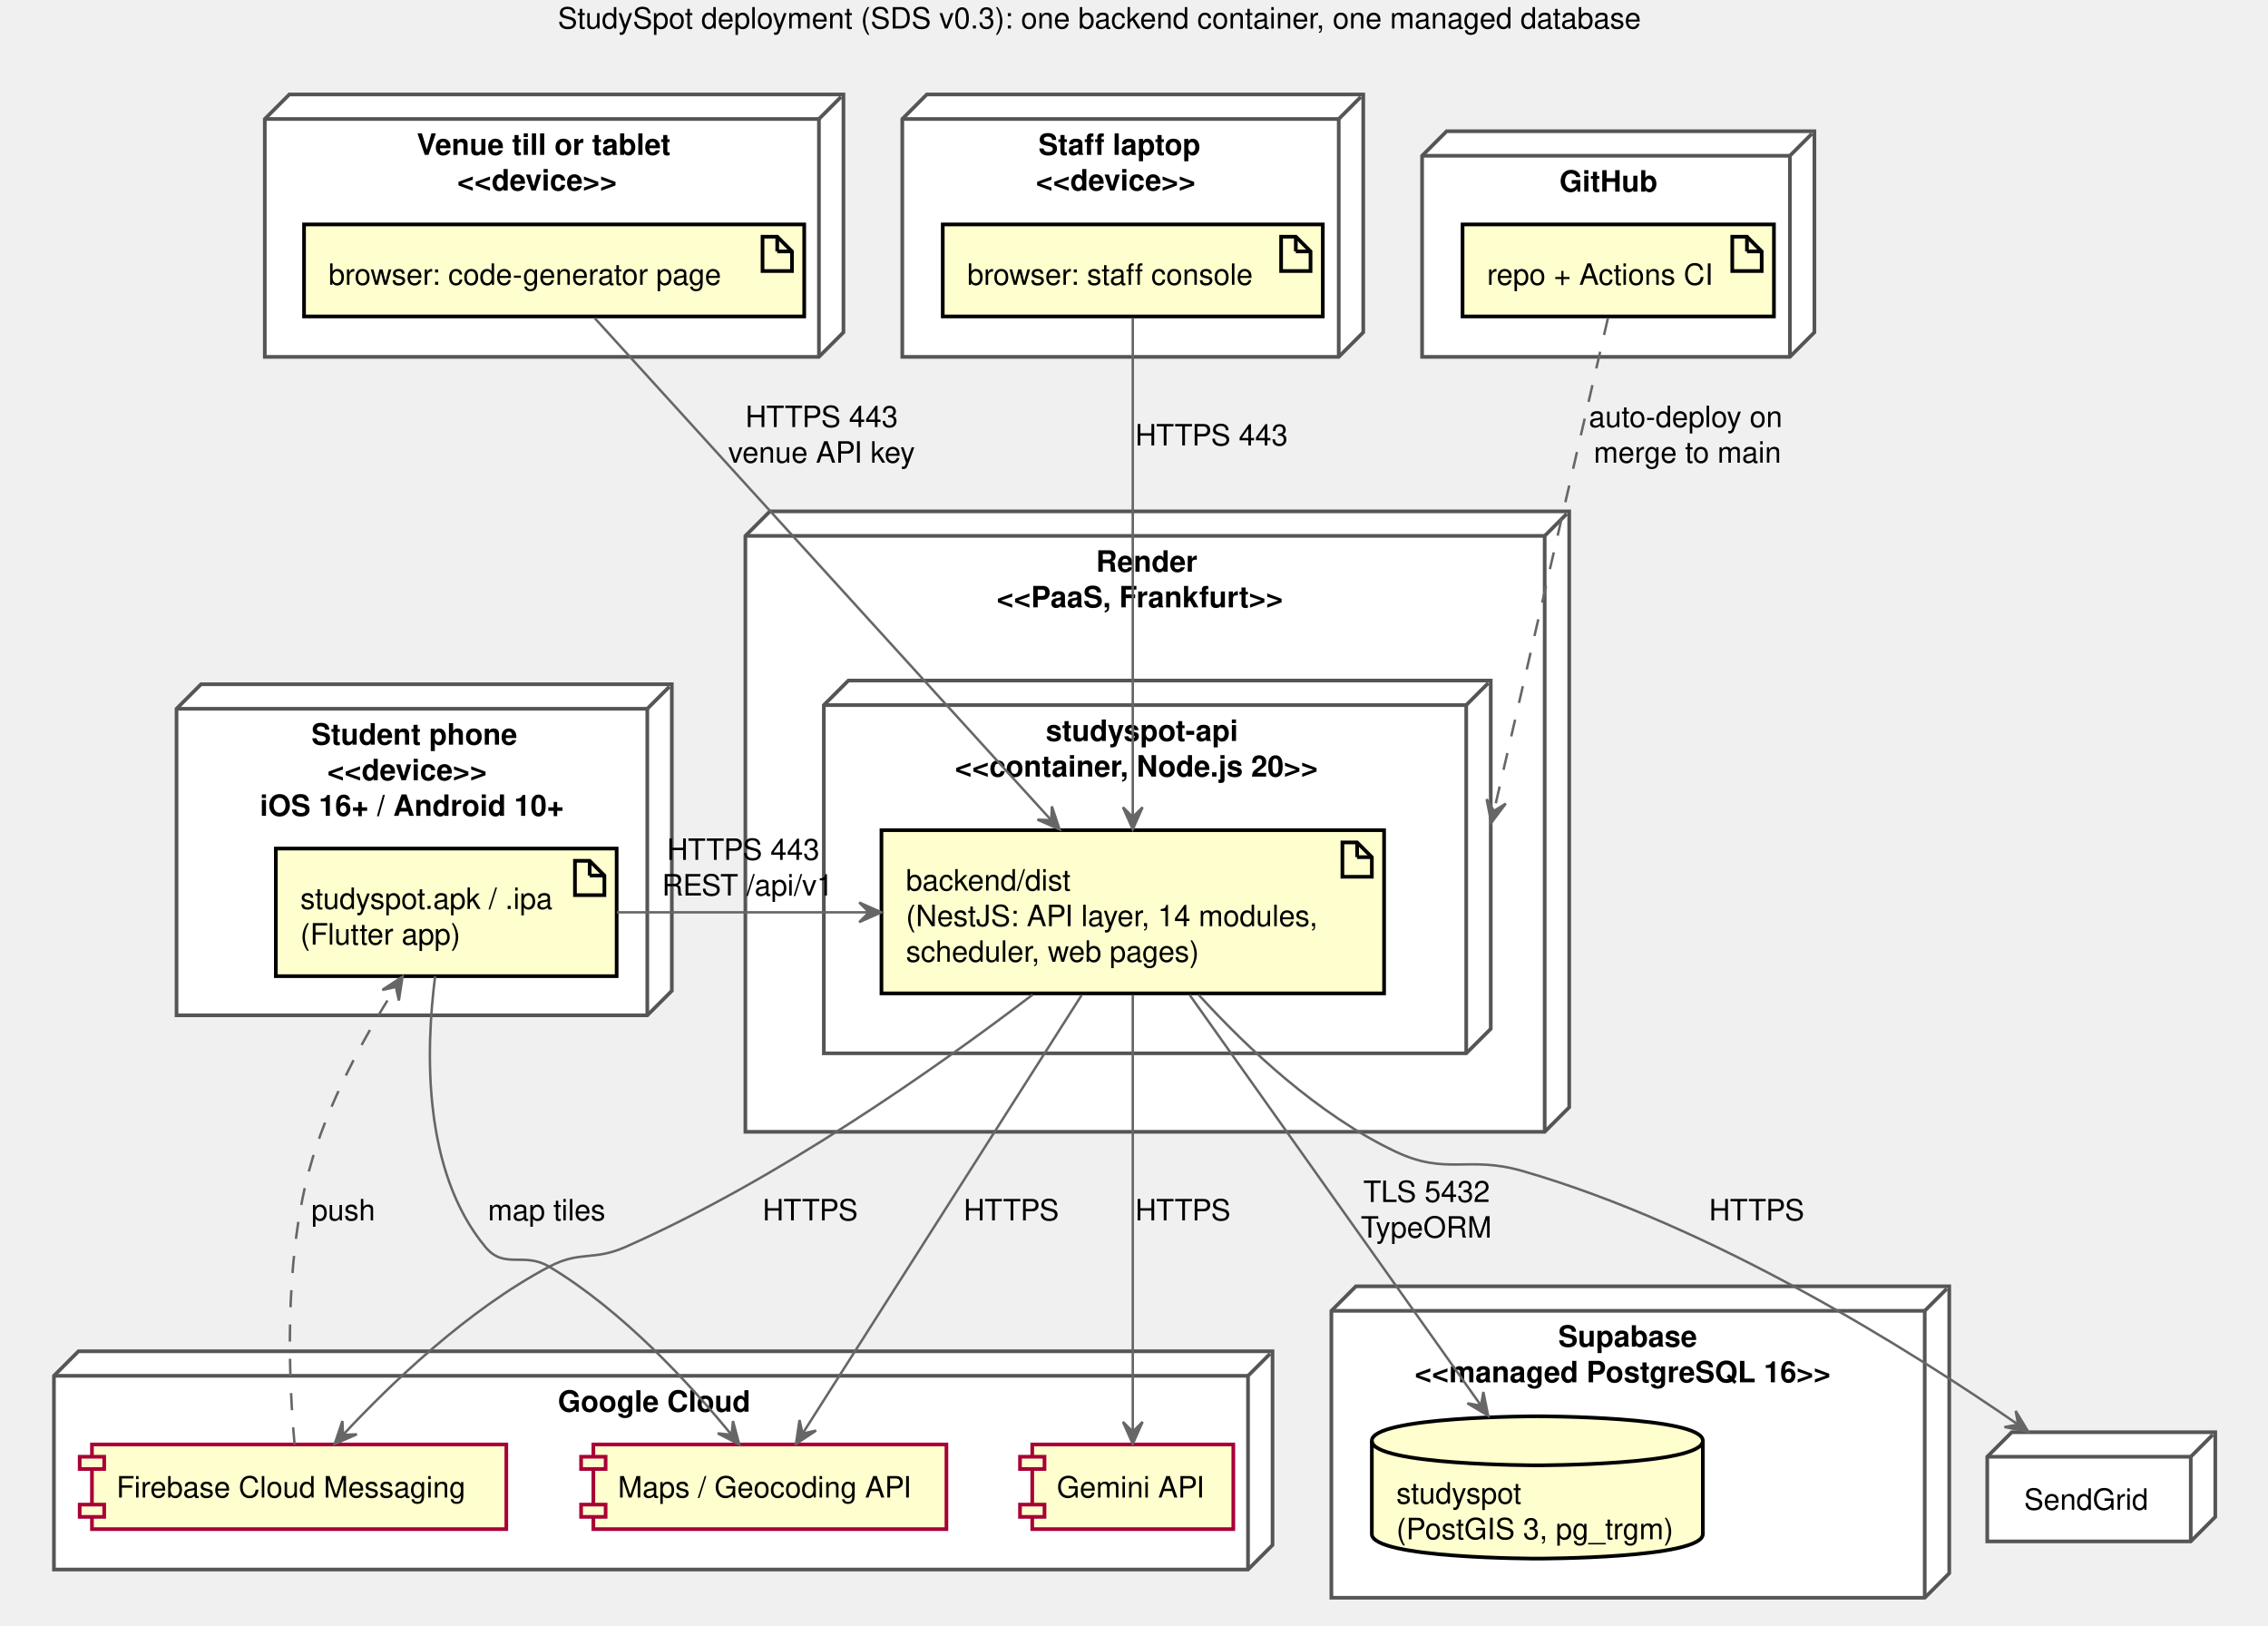
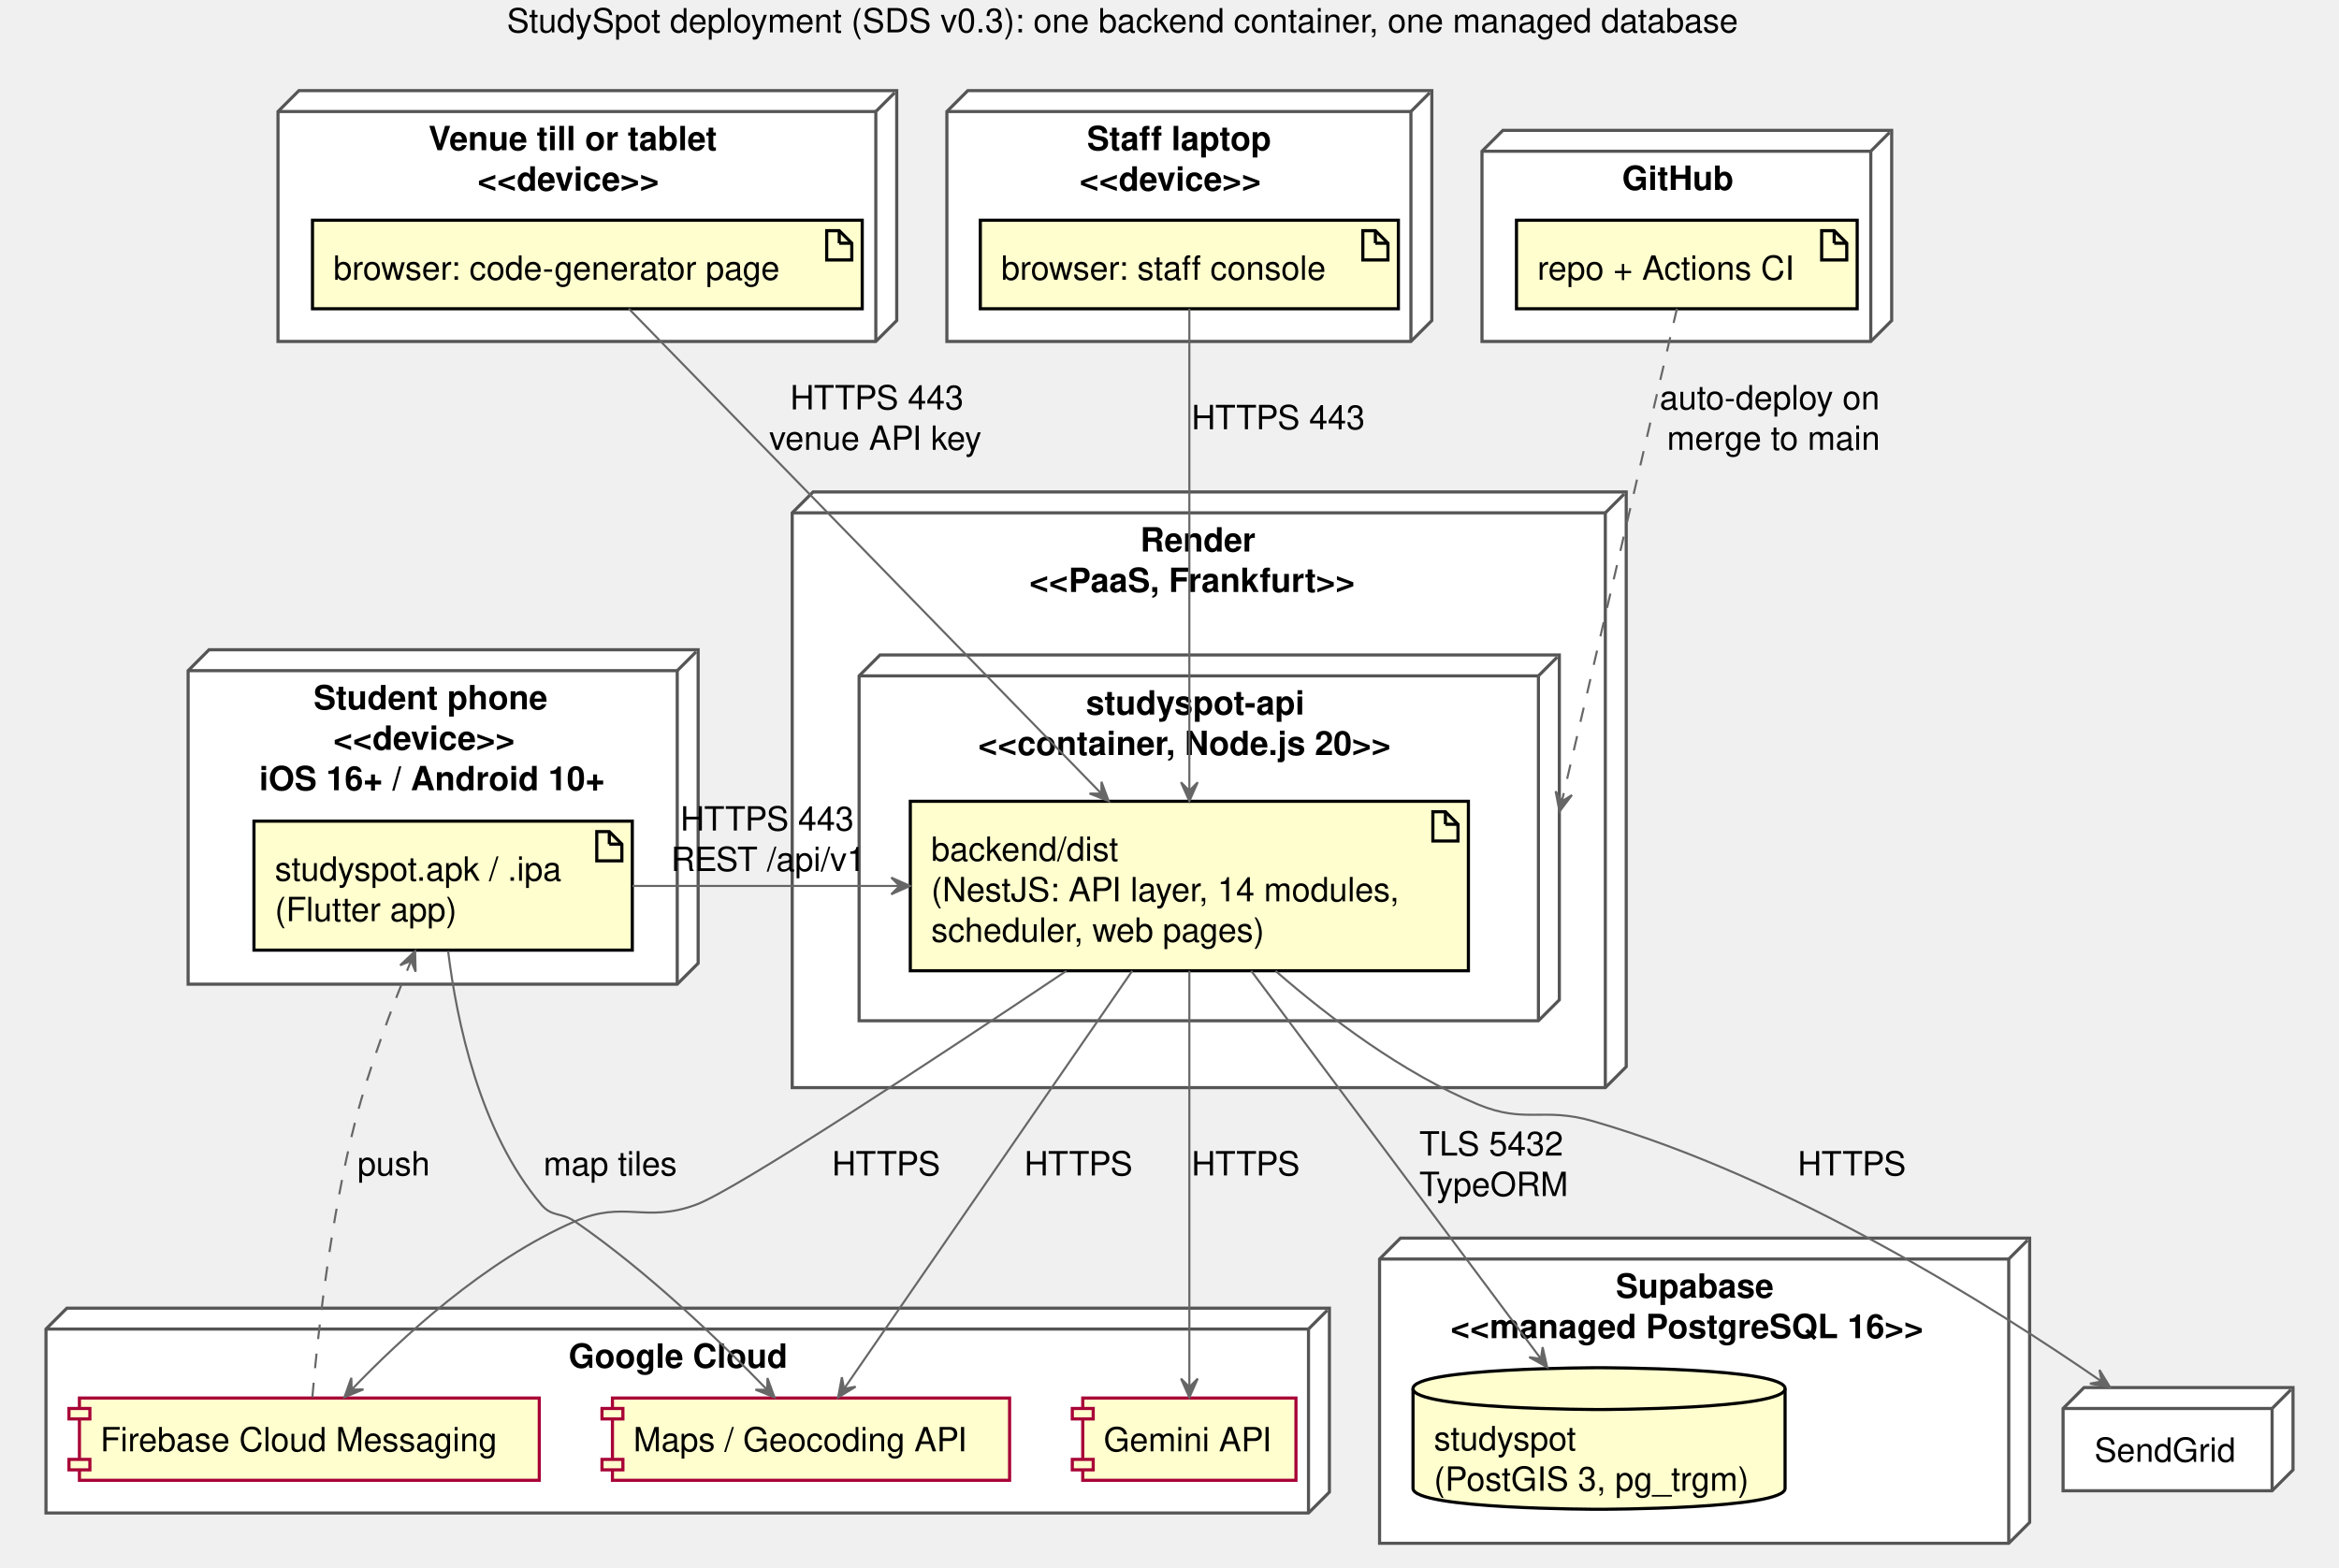
- <svg xmlns="http://www.w3.org/2000/svg" contentScriptType="application/ecmascript" contentStyleType="text/css" height="663px" preserveAspectRatio="none" style="width:925px;height:663px;" version="1.1" viewBox="0 0 925 663" width="925px" zoomAndPan="magnify">
+ <svg xmlns="http://www.w3.org/2000/svg" contentScriptType="application/ecmascript" contentStyleType="text/css" height="750px" preserveAspectRatio="none" style="width:1119px;height:750px;" version="1.1" viewBox="0 0 1119 750" width="1119px" zoomAndPan="magnify">
  <defs />
  <g>
-     <text fill="#000000" font-family="Helvetica" font-size="12" lengthAdjust="spacingAndGlyphs" textLength="467" x="227.5" y="11.625">StudySpot deployment (SDS v0.3): one backend container, one managed database</text>
-     <polygon fill="#FFFFFF" points="72,289.019,82,279.019,274,279.019,274,404.019,264,414.019,72,414.019,72,289.019" style="stroke: #555555; stroke-width: 1.5;" />
-     <line style="stroke: #555555; stroke-width: 1.5;" x1="264" x2="273" y1="289.019" y2="280.019" />
-     <line style="stroke: #555555; stroke-width: 1.5;" x1="72" x2="264" y1="289.019" y2="289.019" />
-     <line style="stroke: #555555; stroke-width: 1.5;" x1="264" x2="264" y1="289.019" y2="414.019" />
-     <text fill="#000000" font-family="Helvetica" font-size="12" font-weight="bold" lengthAdjust="spacingAndGlyphs" textLength="84" x="127" y="303.644">Student phone</text>
-     <text fill="#000000" font-family="Helvetica" font-size="12" font-weight="bold" lengthAdjust="spacingAndGlyphs" textLength="71" x="133.5" y="318.164">&lt;&lt;device&gt;&gt;</text>
-     <text fill="#000000" font-family="Helvetica" font-size="12" font-weight="bold" lengthAdjust="spacingAndGlyphs" textLength="126" x="106" y="332.684">iOS 16+ / Android 10+</text>
-     <polygon fill="#FFFFFF" points="108,48.52,118,38.52,344,38.52,344,135.519,334,145.519,108,145.519,108,48.52" style="stroke: #555555; stroke-width: 1.5;" />
-     <line style="stroke: #555555; stroke-width: 1.5;" x1="334" x2="343" y1="48.52" y2="39.52" />
-     <line style="stroke: #555555; stroke-width: 1.5;" x1="108" x2="334" y1="48.52" y2="48.52" />
-     <line style="stroke: #555555; stroke-width: 1.5;" x1="334" x2="334" y1="48.52" y2="145.519" />
-     <text fill="#000000" font-family="Helvetica" font-size="12" font-weight="bold" lengthAdjust="spacingAndGlyphs" textLength="104" x="170" y="63.145">Venue till or tablet</text>
-     <text fill="#000000" font-family="Helvetica" font-size="12" font-weight="bold" lengthAdjust="spacingAndGlyphs" textLength="71" x="186.5" y="77.664">&lt;&lt;device&gt;&gt;</text>
-     <polygon fill="#FFFFFF" points="368,48.52,378,38.52,556,38.52,556,135.519,546,145.519,368,145.519,368,48.52" style="stroke: #555555; stroke-width: 1.5;" />
-     <line style="stroke: #555555; stroke-width: 1.5;" x1="546" x2="555" y1="48.52" y2="39.52" />
-     <line style="stroke: #555555; stroke-width: 1.5;" x1="368" x2="546" y1="48.52" y2="48.52" />
-     <line style="stroke: #555555; stroke-width: 1.5;" x1="546" x2="546" y1="48.52" y2="145.519" />
-     <text fill="#000000" font-family="Helvetica" font-size="12" font-weight="bold" lengthAdjust="spacingAndGlyphs" textLength="69" x="423.5" y="63.145">Staff laptop</text>
-     <text fill="#000000" font-family="Helvetica" font-size="12" font-weight="bold" lengthAdjust="spacingAndGlyphs" textLength="71" x="422.5" y="77.664">&lt;&lt;device&gt;&gt;</text>
-     <polygon fill="#FFFFFF" points="304,218.519,314,208.519,640,208.519,640,451.519,630,461.519,304,461.519,304,218.519" style="stroke: #555555; stroke-width: 1.5;" />
-     <line style="stroke: #555555; stroke-width: 1.5;" x1="630" x2="639" y1="218.519" y2="209.519" />
-     <line style="stroke: #555555; stroke-width: 1.5;" x1="304" x2="630" y1="218.519" y2="218.519" />
-     <line style="stroke: #555555; stroke-width: 1.5;" x1="630" x2="630" y1="218.519" y2="461.519" />
-     <text fill="#000000" font-family="Helvetica" font-size="12" font-weight="bold" lengthAdjust="spacingAndGlyphs" textLength="42" x="447" y="233.144">Render</text>
-     <text fill="#000000" font-family="Helvetica" font-size="12" font-weight="bold" lengthAdjust="spacingAndGlyphs" textLength="123" x="406.5" y="247.664">&lt;&lt;PaaS, Frankfurt&gt;&gt;</text>
-     <polygon fill="#FFFFFF" points="336,287.519,346,277.519,608,277.519,608,419.519,598,429.519,336,429.519,336,287.519" style="stroke: #555555; stroke-width: 1.5;" />
-     <line style="stroke: #555555; stroke-width: 1.5;" x1="598" x2="607" y1="287.519" y2="278.519" />
-     <line style="stroke: #555555; stroke-width: 1.5;" x1="336" x2="598" y1="287.519" y2="287.519" />
-     <line style="stroke: #555555; stroke-width: 1.5;" x1="598" x2="598" y1="287.519" y2="429.519" />
-     <text fill="#000000" font-family="Helvetica" font-size="12" font-weight="bold" lengthAdjust="spacingAndGlyphs" textLength="83" x="426.5" y="302.144">studyspot-api</text>
-     <text fill="#000000" font-family="Helvetica" font-size="12" font-weight="bold" lengthAdjust="spacingAndGlyphs" textLength="157" x="389.5" y="316.664">&lt;&lt;container, Node.js 20&gt;&gt;</text>
-     <polygon fill="#FFFFFF" points="543,534.519,553,524.519,795,524.519,795,641.519,785,651.519,543,651.519,543,534.519" style="stroke: #555555; stroke-width: 1.5;" />
-     <line style="stroke: #555555; stroke-width: 1.5;" x1="785" x2="794" y1="534.519" y2="525.519" />
-     <line style="stroke: #555555; stroke-width: 1.5;" x1="543" x2="785" y1="534.519" y2="534.519" />
-     <line style="stroke: #555555; stroke-width: 1.5;" x1="785" x2="785" y1="534.519" y2="651.519" />
-     <text fill="#000000" font-family="Helvetica" font-size="12" font-weight="bold" lengthAdjust="spacingAndGlyphs" textLength="59" x="635.5" y="549.144">Supabase</text>
-     <text fill="#000000" font-family="Helvetica" font-size="12" font-weight="bold" lengthAdjust="spacingAndGlyphs" textLength="176" x="577" y="563.664">&lt;&lt;managed PostgreSQL 16&gt;&gt;</text>
-     <polygon fill="#FFFFFF" points="22,561.019,32,551.019,519,551.019,519,630.019,509,640.019,22,640.019,22,561.019" style="stroke: #555555; stroke-width: 1.5;" />
-     <line style="stroke: #555555; stroke-width: 1.5;" x1="509" x2="518" y1="561.019" y2="552.019" />
-     <line style="stroke: #555555; stroke-width: 1.5;" x1="22" x2="509" y1="561.019" y2="561.019" />
-     <line style="stroke: #555555; stroke-width: 1.5;" x1="509" x2="509" y1="561.019" y2="640.019" />
-     <text fill="#000000" font-family="Helvetica" font-size="12" font-weight="bold" lengthAdjust="spacingAndGlyphs" textLength="78" x="227.5" y="575.644">Google Cloud</text>
-     <polygon fill="#FFFFFF" points="580,63.52,590,53.52,740,53.52,740,135.519,730,145.519,580,145.519,580,63.52" style="stroke: #555555; stroke-width: 1.5;" />
-     <line style="stroke: #555555; stroke-width: 1.5;" x1="730" x2="739" y1="63.52" y2="54.52" />
-     <line style="stroke: #555555; stroke-width: 1.5;" x1="580" x2="730" y1="63.52" y2="63.52" />
-     <line style="stroke: #555555; stroke-width: 1.5;" x1="730" x2="730" y1="63.52" y2="145.519" />
-     <text fill="#000000" font-family="Helvetica" font-size="12" font-weight="bold" lengthAdjust="spacingAndGlyphs" textLength="40" x="636" y="78.144">GitHub</text>
-     <rect fill="#FEFECE" height="52.039" style="stroke: #000000; stroke-width: 1.5;" width="139" x="112.5" y="346.019" />
-     <polygon fill="#FEFECE" points="234.5,351.019,234.5,365.019,246.5,365.019,246.5,357.019,240.5,351.019,234.5,351.019" style="stroke: #000000; stroke-width: 1.5;" />
-     <line style="stroke: #000000; stroke-width: 1.5;" x1="240.5" x2="240.5" y1="351.019" y2="357.019" />
-     <line style="stroke: #000000; stroke-width: 1.5;" x1="246.5" x2="240.5" y1="357.019" y2="357.019" />
-     <text fill="#000000" font-family="Helvetica" font-size="12" lengthAdjust="spacingAndGlyphs" textLength="109" x="122.5" y="370.644">studyspot.apk / .ipa</text>
-     <text fill="#000000" font-family="Helvetica" font-size="12" lengthAdjust="spacingAndGlyphs" textLength="69" x="122.5" y="385.164">(Flutter app)</text>
-     <rect fill="#FEFECE" height="37.52" style="stroke: #000000; stroke-width: 1.5;" width="204" x="124" y="91.519" />
-     <polygon fill="#FEFECE" points="311,96.519,311,110.519,323,110.519,323,102.519,317,96.519,311,96.519" style="stroke: #000000; stroke-width: 1.5;" />
-     <line style="stroke: #000000; stroke-width: 1.5;" x1="317" x2="317" y1="96.519" y2="102.519" />
-     <line style="stroke: #000000; stroke-width: 1.5;" x1="323" x2="317" y1="102.519" y2="102.519" />
-     <text fill="#000000" font-family="Helvetica" font-size="12" lengthAdjust="spacingAndGlyphs" textLength="174" x="134" y="116.144">browser: code-generator page</text>
-     <rect fill="#FEFECE" height="37.52" style="stroke: #000000; stroke-width: 1.5;" width="155" x="384.5" y="91.519" />
-     <polygon fill="#FEFECE" points="522.5,96.519,522.5,110.519,534.5,110.519,534.5,102.519,528.5,96.519,522.5,96.519" style="stroke: #000000; stroke-width: 1.5;" />
-     <line style="stroke: #000000; stroke-width: 1.5;" x1="528.5" x2="528.5" y1="96.519" y2="102.519" />
-     <line style="stroke: #000000; stroke-width: 1.5;" x1="534.5" x2="528.5" y1="102.519" y2="102.519" />
-     <text fill="#000000" font-family="Helvetica" font-size="12" lengthAdjust="spacingAndGlyphs" textLength="125" x="394.5" y="116.144">browser: staff console</text>
-     <rect fill="#FEFECE" height="66.559" style="stroke: #000000; stroke-width: 1.5;" width="205" x="359.5" y="338.519" />
-     <polygon fill="#FEFECE" points="547.5,343.519,547.5,357.519,559.5,357.519,559.5,349.519,553.5,343.519,547.5,343.519" style="stroke: #000000; stroke-width: 1.5;" />
-     <line style="stroke: #000000; stroke-width: 1.5;" x1="553.5" x2="553.5" y1="343.519" y2="349.519" />
-     <line style="stroke: #000000; stroke-width: 1.5;" x1="559.5" x2="553.5" y1="349.519" y2="349.519" />
-     <text fill="#000000" font-family="Helvetica" font-size="12" lengthAdjust="spacingAndGlyphs" textLength="73" x="369.5" y="363.144">backend/dist</text>
-     <text fill="#000000" font-family="Helvetica" font-size="12" lengthAdjust="spacingAndGlyphs" textLength="175" x="369.5" y="377.664">(NestJS: API layer, 14 modules,</text>
-     <text fill="#000000" font-family="Helvetica" font-size="12" lengthAdjust="spacingAndGlyphs" textLength="127" x="369.5" y="392.184">scheduler, web pages)</text>
-     <path d="M559.5,587.519 C559.5,577.519 627,577.519 627,577.519 C627,577.519 694.5,577.519 694.5,587.519 L694.5,625.559 C694.5,635.559 627,635.559 627,635.559 C627,635.559 559.5,635.559 559.5,625.559 L559.5,587.519 " fill="#FEFECE" style="stroke: #000000; stroke-width: 1.5;" />
-     <path d="M559.5,587.519 C559.5,597.519 627,597.519 627,597.519 C627,597.519 694.5,597.519 694.5,587.519 " fill="none" style="stroke: #000000; stroke-width: 1.5;" />
-     <text fill="#000000" font-family="Helvetica" font-size="12" lengthAdjust="spacingAndGlyphs" textLength="55" x="569.5" y="613.144">studyspot</text>
-     <text fill="#000000" font-family="Helvetica" font-size="12" lengthAdjust="spacingAndGlyphs" textLength="115" x="569.5" y="627.664">(PostGIS 3, pg_trgm)</text>
-     <rect fill="#FEFECE" height="34.52" style="stroke: #A80036; stroke-width: 1.5;" width="82" x="421" y="589.019" />
-     <rect fill="#FEFECE" height="5" style="stroke: #A80036; stroke-width: 1.5;" width="10" x="416" y="594.019" />
-     <rect fill="#FEFECE" height="5" style="stroke: #A80036; stroke-width: 1.5;" width="10" x="416" y="613.539" />
-     <text fill="#000000" font-family="Helvetica" font-size="12" lengthAdjust="spacingAndGlyphs" textLength="62" x="431" y="610.644">Gemini API</text>
-     <rect fill="#FEFECE" height="34.52" style="stroke: #A80036; stroke-width: 1.5;" width="144" x="242" y="589.019" />
-     <rect fill="#FEFECE" height="5" style="stroke: #A80036; stroke-width: 1.5;" width="10" x="237" y="594.019" />
-     <rect fill="#FEFECE" height="5" style="stroke: #A80036; stroke-width: 1.5;" width="10" x="237" y="613.539" />
-     <text fill="#000000" font-family="Helvetica" font-size="12" lengthAdjust="spacingAndGlyphs" textLength="124" x="252" y="610.644">Maps / Geocoding API</text>
-     <rect fill="#FEFECE" height="34.52" style="stroke: #A80036; stroke-width: 1.5;" width="169" x="37.5" y="589.019" />
-     <rect fill="#FEFECE" height="5" style="stroke: #A80036; stroke-width: 1.5;" width="10" x="32.5" y="594.019" />
-     <rect fill="#FEFECE" height="5" style="stroke: #A80036; stroke-width: 1.5;" width="10" x="32.5" y="613.539" />
-     <text fill="#000000" font-family="Helvetica" font-size="12" lengthAdjust="spacingAndGlyphs" textLength="149" x="47.5" y="610.644">Firebase Cloud Messaging</text>
-     <rect fill="#FEFECE" height="37.52" style="stroke: #000000; stroke-width: 1.5;" width="127" x="596.5" y="91.519" />
-     <polygon fill="#FEFECE" points="706.5,96.519,706.5,110.519,718.5,110.519,718.5,102.519,712.5,96.519,706.5,96.519" style="stroke: #000000; stroke-width: 1.5;" />
-     <line style="stroke: #000000; stroke-width: 1.5;" x1="712.5" x2="712.5" y1="96.519" y2="102.519" />
-     <line style="stroke: #000000; stroke-width: 1.5;" x1="718.5" x2="712.5" y1="102.519" y2="102.519" />
-     <text fill="#000000" font-family="Helvetica" font-size="12" lengthAdjust="spacingAndGlyphs" textLength="97" x="606.5" y="116.144">repo + Actions CI</text>
-     <polygon fill="#FFFFFF" points="810.5,594.019,820.5,584.019,903.5,584.019,903.5,618.539,893.5,628.539,810.5,628.539,810.5,594.019" style="stroke: #555555; stroke-width: 1.5;" />
-     <line style="stroke: #555555; stroke-width: 1.5;" x1="893.5" x2="902.5" y1="594.019" y2="585.019" />
-     <line style="stroke: #555555; stroke-width: 1.5;" x1="810.5" x2="893.5" y1="594.019" y2="594.019" />
-     <line style="stroke: #555555; stroke-width: 1.5;" x1="893.5" x2="893.5" y1="594.019" y2="628.539" />
-     <text fill="#000000" font-family="Helvetica" font-size="12" lengthAdjust="spacingAndGlyphs" textLength="53" x="825.5" y="615.644">SendGrid</text>
-     <path d="M251.57,372.019 C282.6,372.019 319.87,372.019 354.37,372.019 " fill="none" id="AppArt-&gt;Api" style="stroke: #666666; stroke-width: 1.0;" />
-     <polygon fill="#666666" points="359.44,372.019,350.44,368.019,354.44,372.019,350.44,376.019,359.44,372.019" style="stroke: #666666; stroke-width: 1.0;" />
-     <text fill="#000000" font-family="Helvetica" font-size="12" lengthAdjust="spacingAndGlyphs" textLength="67" x="272" y="350.644">HTTPS 443</text>
-     <text fill="#000000" font-family="Helvetica" font-size="12" lengthAdjust="spacingAndGlyphs" textLength="71" x="270" y="365.164">REST /api/v1</text>
-     <path d="M242.6,129.769 C281.12,172.13 377.23,277.81 428.52,334.209 " fill="none" id="TillArt-&gt;Api" style="stroke: #666666; stroke-width: 1.0;" />
-     <polygon fill="#666666" points="432.13,338.18,429.025,328.833,428.762,334.484,423.112,334.221,432.13,338.18" style="stroke: #666666; stroke-width: 1.0;" />
-     <text fill="#000000" font-family="Helvetica" font-size="12" lengthAdjust="spacingAndGlyphs" textLength="67" x="304" y="174.144">HTTPS 443</text>
-     <text fill="#000000" font-family="Helvetica" font-size="12" lengthAdjust="spacingAndGlyphs" textLength="81" x="297" y="188.664">venue API key</text>
-     <path d="M462,129.769 C462,171.79 462,276.12 462,332.839 " fill="none" id="StaffArt-&gt;Api" style="stroke: #666666; stroke-width: 1.0;" />
-     <polygon fill="#666666" points="462,338.18,466,329.18,462,333.18,458,329.18,462,338.18" style="stroke: #666666; stroke-width: 1.0;" />
-     <text fill="#000000" font-family="Helvetica" font-size="12" lengthAdjust="spacingAndGlyphs" textLength="67" x="463" y="181.644">HTTPS 443</text>
-     <path d="M485.29,405.839 C516.79,450.219 572.62,528.889 603.98,573.08 " fill="none" id="Api-&gt;Db" style="stroke: #666666; stroke-width: 1.0;" />
-     <polygon fill="#666666" points="606.93,577.25,604.983,567.595,604.036,573.172,598.459,572.226,606.93,577.25" style="stroke: #666666; stroke-width: 1.0;" />
-     <text fill="#000000" font-family="Helvetica" font-size="12" lengthAdjust="spacingAndGlyphs" textLength="55" x="556" y="490.144">TLS 5432</text>
-     <text fill="#000000" font-family="Helvetica" font-size="12" lengthAdjust="spacingAndGlyphs" textLength="57" x="555" y="504.664">TypeORM</text>
-     <path d="M462,405.839 C462,454 462,542.529 462,583.569 " fill="none" id="Api-&gt;Gemini" style="stroke: #666666; stroke-width: 1.0;" />
-     <polygon fill="#666666" points="462,588.799,466,579.799,462,583.799,458,579.799,462,588.799" style="stroke: #666666; stroke-width: 1.0;" />
-     <text fill="#000000" font-family="Helvetica" font-size="12" lengthAdjust="spacingAndGlyphs" textLength="41" x="463" y="497.644">HTTPS</text>
-     <path d="M441.11,405.839 C410.2,454.389 353.18,543.97 327.34,584.559 " fill="none" id="Api-&gt;Maps" style="stroke: #666666; stroke-width: 1.0;" />
-     <polygon fill="#666666" points="324.64,588.799,332.842,583.347,327.321,584.579,326.089,579.058,324.64,588.799" style="stroke: #666666; stroke-width: 1.0;" />
-     <text fill="#000000" font-family="Helvetica" font-size="12" lengthAdjust="spacingAndGlyphs" textLength="41" x="393" y="497.644">HTTPS</text>
-     <path d="M421.13,405.62 C380.97,436.19 316.88,481.18 255,508.519 C241.98,514.269 236.59,509.889 224,516.519 C190.67,534.08 159.08,564.549 140.13,584.87 " fill="none" id="Api-&gt;Fcm" style="stroke: #666666; stroke-width: 1.0;" />
-     <polygon fill="#666666" points="136.51,588.799,145.544,584.878,139.893,585.117,139.653,579.466,136.51,588.799" style="stroke: #666666; stroke-width: 1.0;" />
-     <text fill="#000000" font-family="Helvetica" font-size="12" lengthAdjust="spacingAndGlyphs" textLength="41" x="311" y="497.644">HTTPS</text>
-     <path d="M488.94,405.719 C508.74,427.44 537.59,454.61 569,469.519 C590.12,479.55 598.53,471.039 621,477.519 C698.44,499.849 778.94,550.419 823.04,580.88 " fill="none" id="Api-&gt;Sg" style="stroke: #666666; stroke-width: 1.0;" />
-     <polygon fill="#666666" points="827.19,583.769,822.093,575.342,823.088,580.911,817.519,581.906,827.19,583.769" style="stroke: #666666; stroke-width: 1.0;" />
-     <text fill="#000000" font-family="Helvetica" font-size="12" lengthAdjust="spacingAndGlyphs" textLength="41" x="697" y="497.644">HTTPS</text>
-     <path d="M120.15,589.01 C117.9,564.279 115.59,516.389 126,477.519 C133.23,450.529 148.53,422.789 161.32,402.67 " fill="none" id="Fcm-&gt;AppArt" style="stroke: #666666; stroke-width: 1.0; stroke-dasharray: 7.0,7.0;" />
-     <polygon fill="#666666" points="164.17,398.24,155.947,403.66,161.473,402.45,162.683,407.976,164.17,398.24" style="stroke: #666666; stroke-width: 1.0;" />
-     <text fill="#000000" font-family="Helvetica" font-size="12" lengthAdjust="spacingAndGlyphs" textLength="27" x="127" y="497.644">push</text>
-     <path d="M177.47,398.149 C173.62,427.99 172.21,477.589 198,508.519 C205.74,517.809 213.62,510.31 224,516.519 C254.1,534.529 281.66,564.689 298.14,584.84 " fill="none" id="AppArt-&gt;Maps" style="stroke: #666666; stroke-width: 1.0;" />
-     <polygon fill="#666666" points="301.49,588.98,298.957,579.462,298.353,585.086,292.728,584.482,301.49,588.98" style="stroke: #666666; stroke-width: 1.0;" />
-     <text fill="#000000" font-family="Helvetica" font-size="12" lengthAdjust="spacingAndGlyphs" textLength="51" x="199" y="497.644">map tiles</text>
-     <path d="M655.78,129.769 C649.06,158.839 635.442,217.737 623.345,270.058 C620.321,283.139 617.391,295.808 614.688,307.497 C613.337,313.342 612.042,318.942 610.821,324.226 C610.21,326.868 609.617,329.43 609.045,331.905 C608.759,333.143 608.477,334.358 608.202,335.551 " fill="none" id="Repo-&gt;Container" style="stroke: #666666; stroke-width: 1.0; stroke-dasharray: 7.0,7.0;" />
-     <polygon fill="#666666" points="608.202,335.551,614.126,327.683,609.328,330.679,606.332,325.881,608.202,335.551" style="stroke: #666666; stroke-width: 1.0;" />
-     <text fill="#000000" font-family="Helvetica" font-size="12" lengthAdjust="spacingAndGlyphs" textLength="86" x="648" y="174.144">auto-deploy on</text>
-     <text fill="#000000" font-family="Helvetica" font-size="12" lengthAdjust="spacingAndGlyphs" textLength="82" x="650" y="188.664">merge to main</text>
+     <text fill="#000000" font-family="Helvetica" font-size="16" lengthAdjust="spacingAndGlyphs" textLength="630" x="242.5" y="15.5">StudySpot deployment (SDS v0.3): one backend container, one managed database</text>
+     <polygon fill="#FFFFFF" points="90,320.859,100,310.859,334,310.859,334,460.859,324,470.859,90,470.859,90,320.859" style="stroke: #555555; stroke-width: 1.5;" />
+     <line style="stroke: #555555; stroke-width: 1.5;" x1="324" x2="333" y1="320.859" y2="311.859" />
+     <line style="stroke: #555555; stroke-width: 1.5;" x1="90" x2="324" y1="320.859" y2="320.859" />
+     <line style="stroke: #555555; stroke-width: 1.5;" x1="324" x2="324" y1="320.859" y2="470.859" />
+     <text fill="#000000" font-family="Helvetica" font-size="16" font-weight="bold" lengthAdjust="spacingAndGlyphs" textLength="116" x="150" y="339.359">Student phone</text>
+     <text fill="#000000" font-family="Helvetica" font-size="16" font-weight="bold" lengthAdjust="spacingAndGlyphs" textLength="97" x="159.5" y="358.719">&lt;&lt;device&gt;&gt;</text>
+     <text fill="#000000" font-family="Helvetica" font-size="16" font-weight="bold" lengthAdjust="spacingAndGlyphs" textLength="168" x="124" y="378.078">iOS 16+ / Android 10+</text>
+     <polygon fill="#FFFFFF" points="133,53.359,143,43.359,429,43.359,429,153.359,419,163.359,133,163.359,133,53.359" style="stroke: #555555; stroke-width: 1.5;" />
+     <line style="stroke: #555555; stroke-width: 1.5;" x1="419" x2="428" y1="53.359" y2="44.359" />
+     <line style="stroke: #555555; stroke-width: 1.5;" x1="133" x2="419" y1="53.359" y2="53.359" />
+     <line style="stroke: #555555; stroke-width: 1.5;" x1="419" x2="419" y1="53.359" y2="163.359" />
+     <text fill="#000000" font-family="Helvetica" font-size="16" font-weight="bold" lengthAdjust="spacingAndGlyphs" textLength="144" x="205" y="71.859">Venue till or tablet</text>
+     <text fill="#000000" font-family="Helvetica" font-size="16" font-weight="bold" lengthAdjust="spacingAndGlyphs" textLength="97" x="228.5" y="91.219">&lt;&lt;device&gt;&gt;</text>
+     <polygon fill="#FFFFFF" points="453,53.359,463,43.359,685,43.359,685,153.359,675,163.359,453,163.359,453,53.359" style="stroke: #555555; stroke-width: 1.5;" />
+     <line style="stroke: #555555; stroke-width: 1.5;" x1="675" x2="684" y1="53.359" y2="44.359" />
+     <line style="stroke: #555555; stroke-width: 1.5;" x1="453" x2="675" y1="53.359" y2="53.359" />
+     <line style="stroke: #555555; stroke-width: 1.5;" x1="675" x2="675" y1="53.359" y2="163.359" />
+     <text fill="#000000" font-family="Helvetica" font-size="16" font-weight="bold" lengthAdjust="spacingAndGlyphs" textLength="90" x="520" y="71.859">Staff laptop</text>
+     <text fill="#000000" font-family="Helvetica" font-size="16" font-weight="bold" lengthAdjust="spacingAndGlyphs" textLength="97" x="516.5" y="91.219">&lt;&lt;device&gt;&gt;</text>
+     <polygon fill="#FFFFFF" points="379,245.359,389,235.359,778,235.359,778,510.359,768,520.359,379,520.359,379,245.359" style="stroke: #555555; stroke-width: 1.5;" />
+     <line style="stroke: #555555; stroke-width: 1.5;" x1="768" x2="777" y1="245.359" y2="236.359" />
+     <line style="stroke: #555555; stroke-width: 1.5;" x1="379" x2="768" y1="245.359" y2="245.359" />
+     <line style="stroke: #555555; stroke-width: 1.5;" x1="768" x2="768" y1="245.359" y2="520.359" />
+     <text fill="#000000" font-family="Helvetica" font-size="16" font-weight="bold" lengthAdjust="spacingAndGlyphs" textLength="58" x="545.5" y="263.859">Render</text>
+     <text fill="#000000" font-family="Helvetica" font-size="16" font-weight="bold" lengthAdjust="spacingAndGlyphs" textLength="164" x="492.5" y="283.219">&lt;&lt;PaaS, Frankfurt&gt;&gt;</text>
+     <polygon fill="#FFFFFF" points="411,323.359,421,313.359,746,313.359,746,478.359,736,488.359,411,488.359,411,323.359" style="stroke: #555555; stroke-width: 1.5;" />
+     <line style="stroke: #555555; stroke-width: 1.5;" x1="736" x2="745" y1="323.359" y2="314.359" />
+     <line style="stroke: #555555; stroke-width: 1.5;" x1="411" x2="736" y1="323.359" y2="323.359" />
+     <line style="stroke: #555555; stroke-width: 1.5;" x1="736" x2="736" y1="323.359" y2="488.359" />
+     <text fill="#000000" font-family="Helvetica" font-size="16" font-weight="bold" lengthAdjust="spacingAndGlyphs" textLength="110" x="519.5" y="341.859">studyspot-api</text>
+     <text fill="#000000" font-family="Helvetica" font-size="16" font-weight="bold" lengthAdjust="spacingAndGlyphs" textLength="213" x="468" y="361.219">&lt;&lt;container, Node.js 20&gt;&gt;</text>
+     <polygon fill="#FFFFFF" points="660,602.359,670,592.359,971,592.359,971,728.359,961,738.359,660,738.359,660,602.359" style="stroke: #555555; stroke-width: 1.5;" />
+     <line style="stroke: #555555; stroke-width: 1.5;" x1="961" x2="970" y1="602.359" y2="593.359" />
+     <line style="stroke: #555555; stroke-width: 1.5;" x1="660" x2="961" y1="602.359" y2="602.359" />
+     <line style="stroke: #555555; stroke-width: 1.5;" x1="961" x2="961" y1="602.359" y2="738.359" />
+     <text fill="#000000" font-family="Helvetica" font-size="16" font-weight="bold" lengthAdjust="spacingAndGlyphs" textLength="77" x="773" y="620.859">Supabase</text>
+     <text fill="#000000" font-family="Helvetica" font-size="16" font-weight="bold" lengthAdjust="spacingAndGlyphs" textLength="235" x="694" y="640.219">&lt;&lt;managed PostgreSQL 16&gt;&gt;</text>
+     <polygon fill="#FFFFFF" points="22,635.859,32,625.859,636,625.859,636,713.859,626,723.859,22,723.859,22,635.859" style="stroke: #555555; stroke-width: 1.5;" />
+     <line style="stroke: #555555; stroke-width: 1.5;" x1="626" x2="635" y1="635.859" y2="626.859" />
+     <line style="stroke: #555555; stroke-width: 1.5;" x1="22" x2="626" y1="635.859" y2="635.859" />
+     <line style="stroke: #555555; stroke-width: 1.5;" x1="626" x2="626" y1="635.859" y2="723.859" />
+     <text fill="#000000" font-family="Helvetica" font-size="16" font-weight="bold" lengthAdjust="spacingAndGlyphs" textLength="106" x="272" y="654.359">Google Cloud</text>
+     <polygon fill="#FFFFFF" points="709,72.359,719,62.359,905,62.359,905,153.359,895,163.359,709,163.359,709,72.359" style="stroke: #555555; stroke-width: 1.5;" />
+     <line style="stroke: #555555; stroke-width: 1.5;" x1="895" x2="904" y1="72.359" y2="63.359" />
+     <line style="stroke: #555555; stroke-width: 1.5;" x1="709" x2="895" y1="72.359" y2="72.359" />
+     <line style="stroke: #555555; stroke-width: 1.5;" x1="895" x2="895" y1="72.359" y2="163.359" />
+     <text fill="#000000" font-family="Helvetica" font-size="16" font-weight="bold" lengthAdjust="spacingAndGlyphs" textLength="54" x="776" y="90.859">GitHub</text>
+     <rect fill="#FEFECE" height="61.719" style="stroke: #000000; stroke-width: 1.5;" width="181" x="121.5" y="392.859" />
+     <polygon fill="#FEFECE" points="285.5,397.859,285.5,411.859,297.5,411.859,297.5,403.859,291.5,397.859,285.5,397.859" style="stroke: #000000; stroke-width: 1.5;" />
+     <line style="stroke: #000000; stroke-width: 1.5;" x1="291.5" x2="291.5" y1="397.859" y2="403.859" />
+     <line style="stroke: #000000; stroke-width: 1.5;" x1="297.5" x2="291.5" y1="403.859" y2="403.859" />
+     <text fill="#000000" font-family="Helvetica" font-size="16" lengthAdjust="spacingAndGlyphs" textLength="151" x="131.5" y="421.359">studyspot.apk / .ipa</text>
+     <text fill="#000000" font-family="Helvetica" font-size="16" lengthAdjust="spacingAndGlyphs" textLength="93" x="131.5" y="440.719">(Flutter app)</text>
+     <rect fill="#FEFECE" height="42.359" style="stroke: #000000; stroke-width: 1.5;" width="263" x="149.5" y="105.359" />
+     <polygon fill="#FEFECE" points="395.5,110.359,395.5,124.359,407.5,124.359,407.5,116.359,401.5,110.359,395.5,110.359" style="stroke: #000000; stroke-width: 1.5;" />
+     <line style="stroke: #000000; stroke-width: 1.5;" x1="401.5" x2="401.5" y1="110.359" y2="116.359" />
+     <line style="stroke: #000000; stroke-width: 1.5;" x1="407.5" x2="401.5" y1="116.359" y2="116.359" />
+     <text fill="#000000" font-family="Helvetica" font-size="16" lengthAdjust="spacingAndGlyphs" textLength="233" x="159.5" y="133.859">browser: code-generator page</text>
+     <rect fill="#FEFECE" height="42.359" style="stroke: #000000; stroke-width: 1.5;" width="200" x="469" y="105.359" />
+     <polygon fill="#FEFECE" points="652,110.359,652,124.359,664,124.359,664,116.359,658,110.359,652,110.359" style="stroke: #000000; stroke-width: 1.5;" />
+     <line style="stroke: #000000; stroke-width: 1.5;" x1="658" x2="658" y1="110.359" y2="116.359" />
+     <line style="stroke: #000000; stroke-width: 1.5;" x1="664" x2="658" y1="116.359" y2="116.359" />
+     <text fill="#000000" font-family="Helvetica" font-size="16" lengthAdjust="spacingAndGlyphs" textLength="170" x="479" y="133.859">browser: staff console</text>
+     <rect fill="#FEFECE" height="81.078" style="stroke: #000000; stroke-width: 1.5;" width="267" x="435.5" y="383.359" />
+     <polygon fill="#FEFECE" points="685.5,388.359,685.5,402.359,697.5,402.359,697.5,394.359,691.5,388.359,685.5,388.359" style="stroke: #000000; stroke-width: 1.5;" />
+     <line style="stroke: #000000; stroke-width: 1.5;" x1="691.5" x2="691.5" y1="388.359" y2="394.359" />
+     <line style="stroke: #000000; stroke-width: 1.5;" x1="697.5" x2="691.5" y1="394.359" y2="394.359" />
+     <text fill="#000000" font-family="Helvetica" font-size="16" lengthAdjust="spacingAndGlyphs" textLength="98" x="445.5" y="411.859">backend/dist</text>
+     <text fill="#000000" font-family="Helvetica" font-size="16" lengthAdjust="spacingAndGlyphs" textLength="237" x="445.5" y="431.219">(NestJS: API layer, 14 modules,</text>
+     <text fill="#000000" font-family="Helvetica" font-size="16" lengthAdjust="spacingAndGlyphs" textLength="172" x="445.5" y="450.578">scheduler, web pages)</text>
+     <path d="M676,664.359 C676,654.359 765,654.359 765,654.359 C765,654.359 854,654.359 854,664.359 L854,712.078 C854,722.078 765,722.078 765,722.078 C765,722.078 676,722.078 676,712.078 L676,664.359 " fill="#FEFECE" style="stroke: #000000; stroke-width: 1.5;" />
+     <path d="M676,664.359 C676,674.359 765,674.359 765,674.359 C765,674.359 854,674.359 854,664.359 " fill="none" style="stroke: #000000; stroke-width: 1.5;" />
+     <text fill="#000000" font-family="Helvetica" font-size="16" lengthAdjust="spacingAndGlyphs" textLength="74" x="686" y="693.859">studyspot</text>
+     <text fill="#000000" font-family="Helvetica" font-size="16" lengthAdjust="spacingAndGlyphs" textLength="158" x="686" y="713.219">(PostGIS 3, pg_trgm)</text>
+     <rect fill="#FEFECE" height="39.359" style="stroke: #A80036; stroke-width: 1.5;" width="102" x="518" y="668.859" />
+     <rect fill="#FEFECE" height="5" style="stroke: #A80036; stroke-width: 1.5;" width="10" x="513" y="673.859" />
+     <rect fill="#FEFECE" height="5" style="stroke: #A80036; stroke-width: 1.5;" width="10" x="513" y="698.219" />
+     <text fill="#000000" font-family="Helvetica" font-size="16" lengthAdjust="spacingAndGlyphs" textLength="82" x="528" y="694.359">Gemini API</text>
+     <rect fill="#FEFECE" height="39.359" style="stroke: #A80036; stroke-width: 1.5;" width="190" x="293" y="668.859" />
+     <rect fill="#FEFECE" height="5" style="stroke: #A80036; stroke-width: 1.5;" width="10" x="288" y="673.859" />
+     <rect fill="#FEFECE" height="5" style="stroke: #A80036; stroke-width: 1.5;" width="10" x="288" y="698.219" />
+     <text fill="#000000" font-family="Helvetica" font-size="16" lengthAdjust="spacingAndGlyphs" textLength="170" x="303" y="694.359">Maps / Geocoding API</text>
+     <rect fill="#FEFECE" height="39.359" style="stroke: #A80036; stroke-width: 1.5;" width="220" x="38" y="668.859" />
+     <rect fill="#FEFECE" height="5" style="stroke: #A80036; stroke-width: 1.5;" width="10" x="33" y="673.859" />
+     <rect fill="#FEFECE" height="5" style="stroke: #A80036; stroke-width: 1.5;" width="10" x="33" y="698.219" />
+     <text fill="#000000" font-family="Helvetica" font-size="16" lengthAdjust="spacingAndGlyphs" textLength="200" x="48" y="694.359">Firebase Cloud Messaging</text>
+     <rect fill="#FEFECE" height="42.359" style="stroke: #000000; stroke-width: 1.5;" width="163" x="725.5" y="105.359" />
+     <polygon fill="#FEFECE" points="871.5,110.359,871.5,124.359,883.5,124.359,883.5,116.359,877.5,110.359,871.5,110.359" style="stroke: #000000; stroke-width: 1.5;" />
+     <line style="stroke: #000000; stroke-width: 1.5;" x1="877.5" x2="877.5" y1="110.359" y2="116.359" />
+     <line style="stroke: #000000; stroke-width: 1.5;" x1="883.5" x2="877.5" y1="116.359" y2="116.359" />
+     <text fill="#000000" font-family="Helvetica" font-size="16" lengthAdjust="spacingAndGlyphs" textLength="133" x="735.5" y="133.859">repo + Actions CI</text>
+     <polygon fill="#FFFFFF" points="987,673.859,997,663.859,1097,663.859,1097,703.219,1087,713.219,987,713.219,987,673.859" style="stroke: #555555; stroke-width: 1.5;" />
+     <line style="stroke: #555555; stroke-width: 1.5;" x1="1087" x2="1096" y1="673.859" y2="664.859" />
+     <line style="stroke: #555555; stroke-width: 1.5;" x1="987" x2="1087" y1="673.859" y2="673.859" />
+     <line style="stroke: #555555; stroke-width: 1.5;" x1="1087" x2="1087" y1="673.859" y2="713.219" />
+     <text fill="#000000" font-family="Helvetica" font-size="16" lengthAdjust="spacingAndGlyphs" textLength="70" x="1002" y="699.359">SendGrid</text>
+     <path d="M302.55,423.859 C341.26,423.859 387.32,423.859 430.17,423.859 " fill="none" id="AppArt-&gt;Api" style="stroke: #666666; stroke-width: 1.0;" />
+     <polygon fill="#666666" points="435.38,423.859,426.38,419.859,430.38,423.859,426.38,427.859,435.38,423.859" style="stroke: #666666; stroke-width: 1.0;" />
+     <text fill="#000000" font-family="Helvetica" font-size="16" lengthAdjust="spacingAndGlyphs" textLength="87" x="325.5" y="397.359">HTTPS 443</text>
+     <text fill="#000000" font-family="Helvetica" font-size="16" lengthAdjust="spacingAndGlyphs" textLength="96" x="321" y="416.719">REST /api/v1</text>
+     <path d="M300.8,147.669 C347.15,195.229 463.57,314.679 526.7,379.459 " fill="none" id="TillArt-&gt;Api" style="stroke: #666666; stroke-width: 1.0;" />
+     <polygon fill="#666666" points="530.41,383.269,526.967,374.042,526.91,379.698,521.254,379.641,530.41,383.269" style="stroke: #666666; stroke-width: 1.0;" />
+     <text fill="#000000" font-family="Helvetica" font-size="16" lengthAdjust="spacingAndGlyphs" textLength="87" x="378" y="195.859">HTTPS 443</text>
+     <text fill="#000000" font-family="Helvetica" font-size="16" lengthAdjust="spacingAndGlyphs" textLength="107" x="368" y="215.219">venue API key</text>
+     <path d="M569,147.669 C569,194.849 569,312.779 569,377.899 " fill="none" id="StaffArt-&gt;Api" style="stroke: #666666; stroke-width: 1.0;" />
+     <polygon fill="#666666" points="569,383.269,573,374.269,569,378.269,565,374.269,569,383.269" style="stroke: #666666; stroke-width: 1.0;" />
+     <text fill="#000000" font-family="Helvetica" font-size="16" lengthAdjust="spacingAndGlyphs" textLength="87" x="570" y="205.359">HTTPS 443</text>
+     <path d="M598.56,464.439 C636.11,514.729 700.43,600.889 737.15,650.059 " fill="none" id="Api-&gt;Db" style="stroke: #666666; stroke-width: 1.0;" />
+     <polygon fill="#666666" points="740.18,654.119,738.002,644.514,737.189,650.112,731.591,649.3,740.18,654.119" style="stroke: #666666; stroke-width: 1.0;" />
+     <text fill="#000000" font-family="Helvetica" font-size="16" lengthAdjust="spacingAndGlyphs" textLength="74" x="679" y="552.859">TLS 5432</text>
+     <text fill="#000000" font-family="Helvetica" font-size="16" lengthAdjust="spacingAndGlyphs" textLength="74" x="679" y="572.219">TypeORM</text>
+     <path d="M569,464.439 C569,519.629 569,618.009 569,663.309 " fill="none" id="Api-&gt;Gemini" style="stroke: #666666; stroke-width: 1.0;" />
+     <polygon fill="#666666" points="569,668.569,573,659.569,569,663.569,565,659.569,569,668.569" style="stroke: #666666; stroke-width: 1.0;" />
+     <text fill="#000000" font-family="Helvetica" font-size="16" lengthAdjust="spacingAndGlyphs" textLength="52" x="570" y="562.359">HTTPS</text>
+     <path d="M541.71,464.439 C503.34,520.079 434.71,619.619 403.83,664.409 " fill="none" id="Api-&gt;Maps" style="stroke: #666666; stroke-width: 1.0;" />
+     <polygon fill="#666666" points="400.96,668.569,409.359,663.425,403.796,664.451,402.77,658.888,400.96,668.569" style="stroke: #666666; stroke-width: 1.0;" />
+     <text fill="#000000" font-family="Helvetica" font-size="16" lengthAdjust="spacingAndGlyphs" textLength="52" x="490" y="562.359">HTTPS</text>
+     <path d="M510.17,464.509 C446.69,506.989 352.07,569.319 333,576.359 C308.59,585.379 298.87,574.009 275,584.359 C231.98,603.019 191.61,640.469 168.37,664.709 " fill="none" id="Api-&gt;Fcm" style="stroke: #666666; stroke-width: 1.0;" />
+     <polygon fill="#666666" points="164.79,668.479,173.886,664.704,168.232,664.852,168.083,659.197,164.79,668.479" style="stroke: #666666; stroke-width: 1.0;" />
+     <text fill="#000000" font-family="Helvetica" font-size="16" lengthAdjust="spacingAndGlyphs" textLength="52" x="398" y="562.359">HTTPS</text>
+     <path d="M610.26,464.539 C636.03,486.959 671.05,513.419 707,528.359 C729.81,537.839 738.27,529.499 762,536.359 C855.93,563.499 953.84,625.309 1005.31,660.859 " fill="none" id="Api-&gt;Sg" style="stroke: #666666; stroke-width: 1.0;" />
+     <polygon fill="#666666" points="1009.54,663.799,1004.409,655.392,1005.427,660.957,999.862,661.974,1009.54,663.799" style="stroke: #666666; stroke-width: 1.0;" />
+     <text fill="#000000" font-family="Helvetica" font-size="16" lengthAdjust="spacingAndGlyphs" textLength="52" x="860" y="562.359">HTTPS</text>
+     <path d="M149.43,668.509 C151.92,639.669 157.96,583.049 170,536.359 C176.77,510.099 187.62,481.499 196.6,459.839 " fill="none" id="Fcm-&gt;AppArt" style="stroke: #666666; stroke-width: 1.0; stroke-dasharray: 7.0,7.0;" />
+     <polygon fill="#666666" points="198.6,455.049,191.439,461.811,196.672,459.663,198.82,464.896,198.6,455.049" style="stroke: #666666; stroke-width: 1.0;" />
+     <text fill="#000000" font-family="Helvetica" font-size="16" lengthAdjust="spacingAndGlyphs" textLength="36" x="171" y="562.359">push</text>
+     <path d="M214.37,454.949 C218.43,488.159 229.41,541.509 259,576.359 C264.15,582.419 268.44,579.859 275,584.359 C309.97,608.349 345.3,642.509 366.92,664.809 " fill="none" id="AppArt-&gt;Maps" style="stroke: #666666; stroke-width: 1.0;" />
+     <polygon fill="#666666" points="370.53,668.549,367.162,659.294,367.059,664.95,361.403,664.847,370.53,668.549" style="stroke: #666666; stroke-width: 1.0;" />
+     <text fill="#000000" font-family="Helvetica" font-size="16" lengthAdjust="spacingAndGlyphs" textLength="68" x="260" y="562.359">map tiles</text>
+     <path d="M802.26,147.669 C794.585,180.529 778.898,247.707 764.945,307.461 C757.969,337.337 751.426,365.358 746.536,386.306 C746.383,386.96 746.232,387.608 746.082,388.249 " fill="none" id="Repo-&gt;Container" style="stroke: #666666; stroke-width: 1.0; stroke-dasharray: 7.0,7.0;" />
+     <polygon fill="#666666" points="746.082,388.249,752.024,380.394,747.219,383.38,744.233,378.575,746.082,388.249" style="stroke: #666666; stroke-width: 1.0;" />
+     <text fill="#000000" font-family="Helvetica" font-size="16" lengthAdjust="spacingAndGlyphs" textLength="116" x="794" y="195.859">auto-deploy on</text>
+     <text fill="#000000" font-family="Helvetica" font-size="16" lengthAdjust="spacingAndGlyphs" textLength="109" x="797.5" y="215.219">merge to main</text>
  </g>
</svg>
